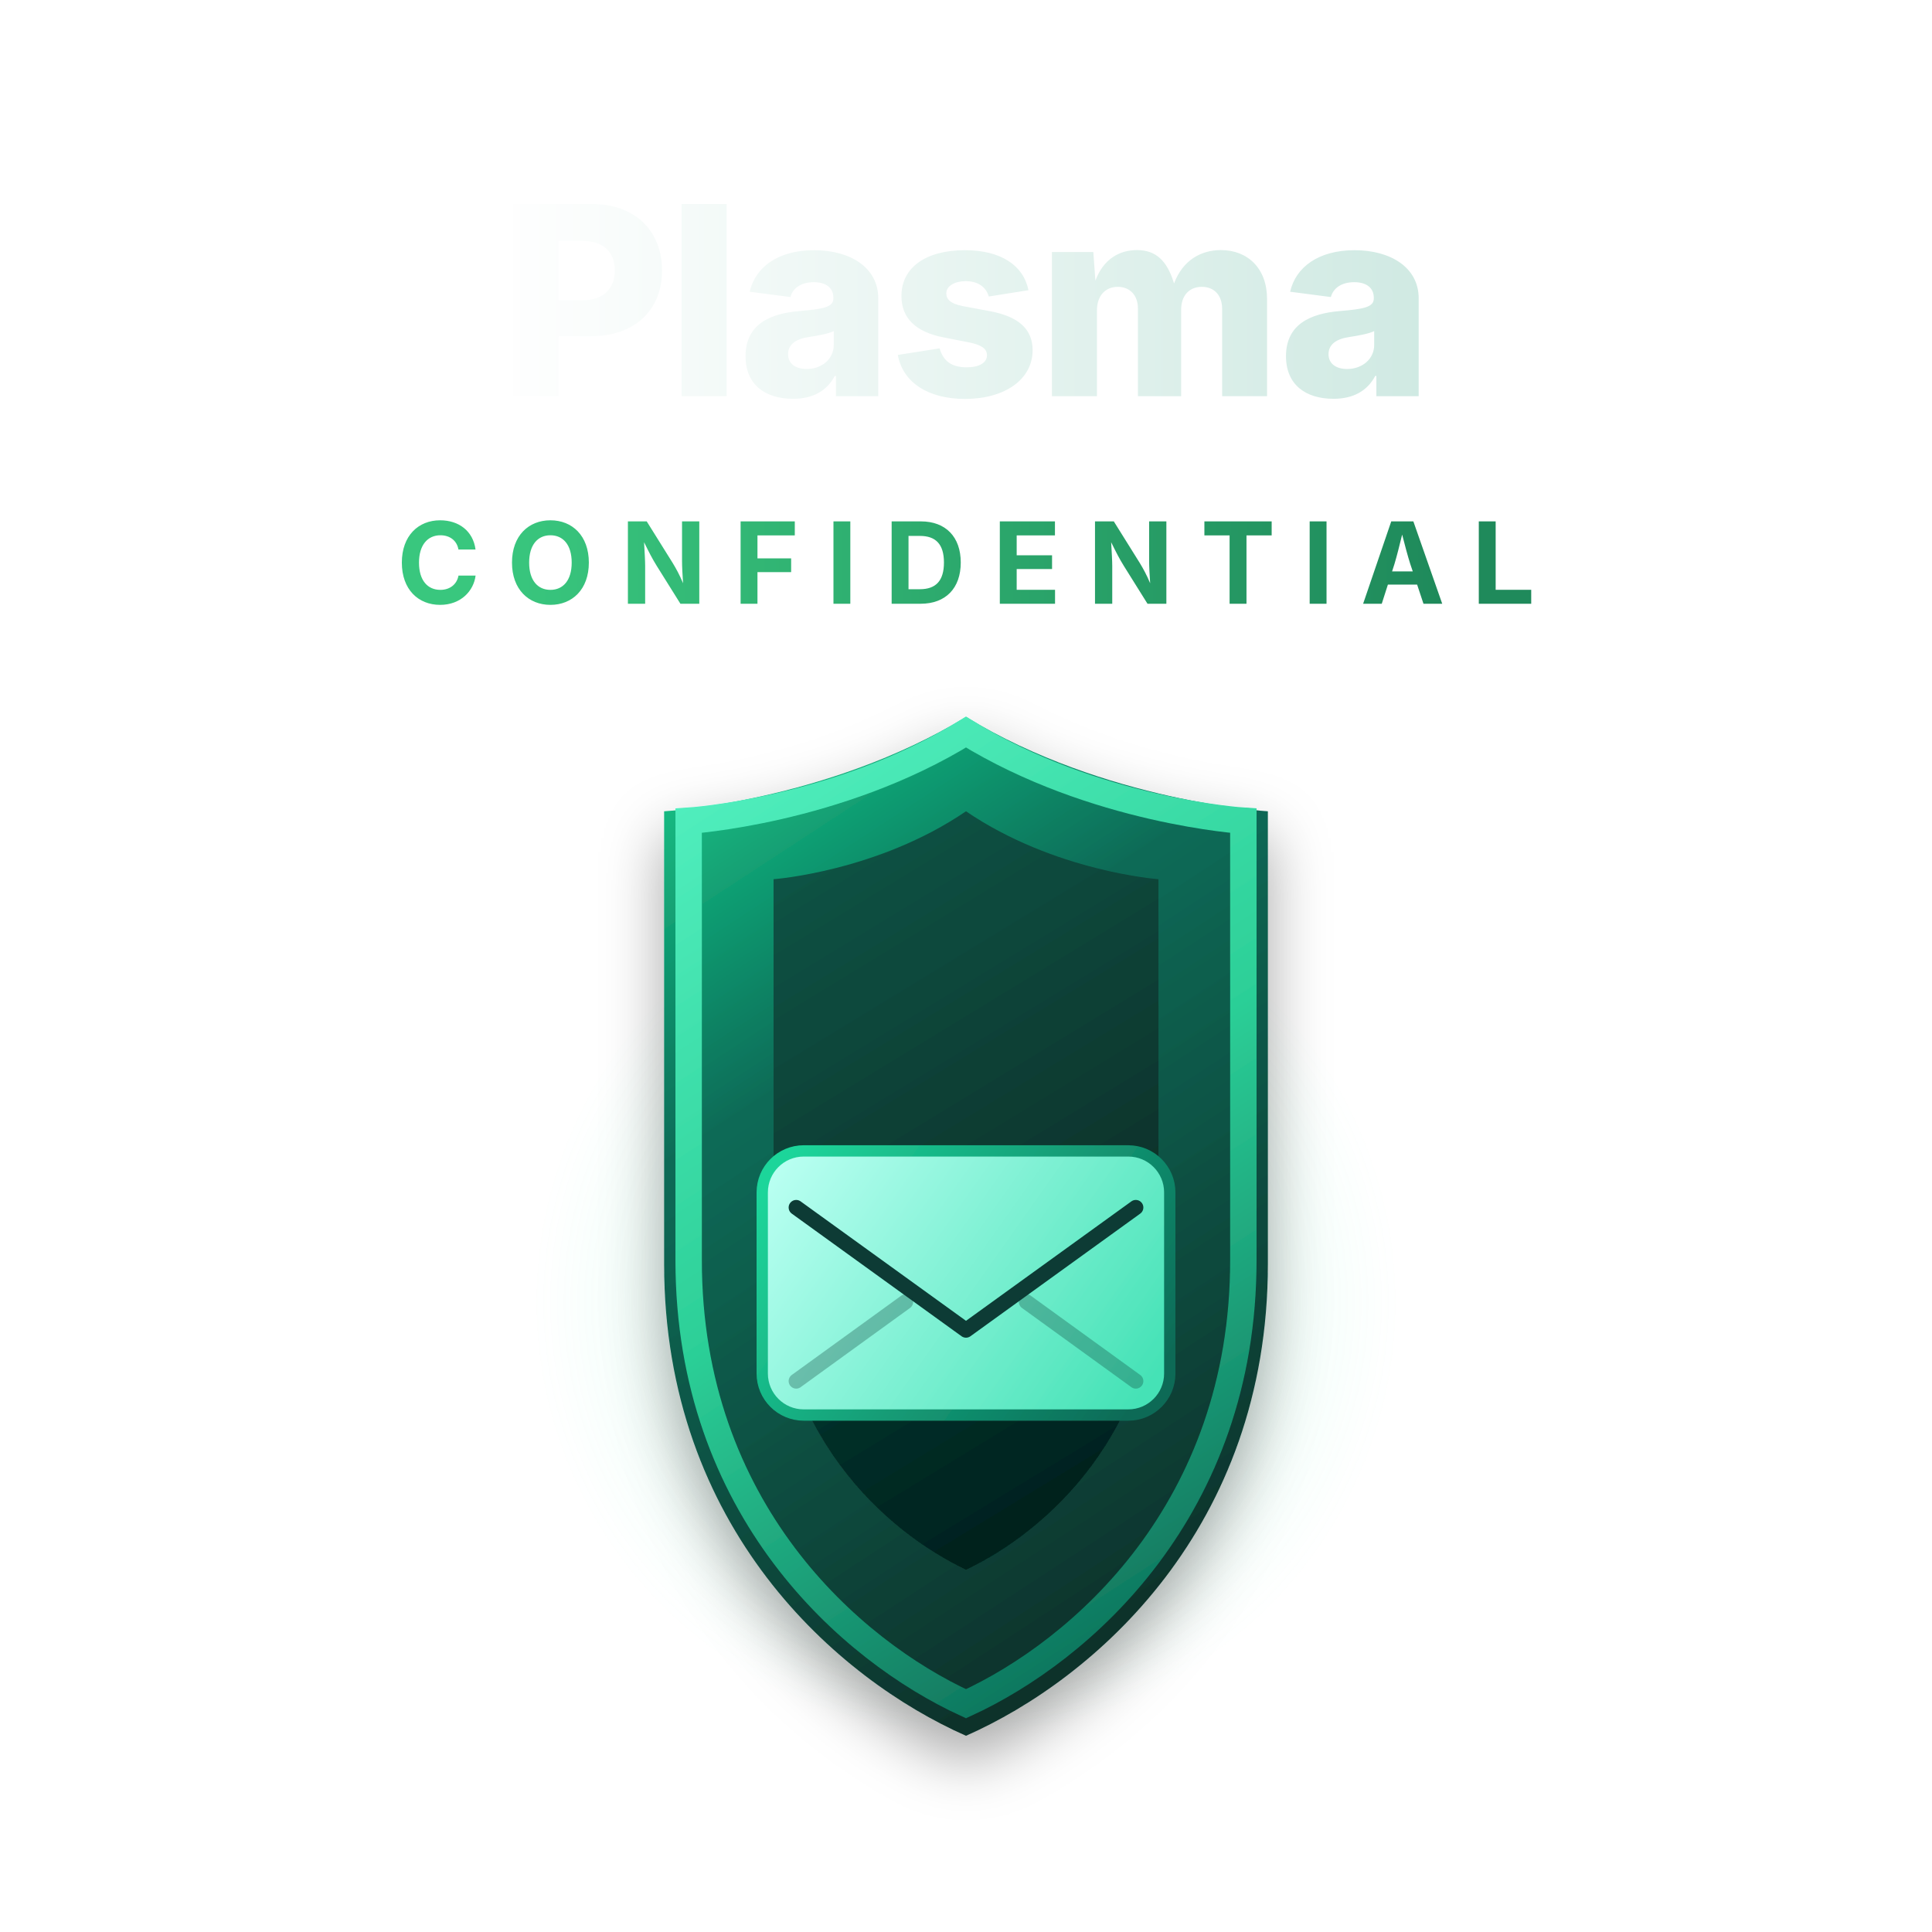
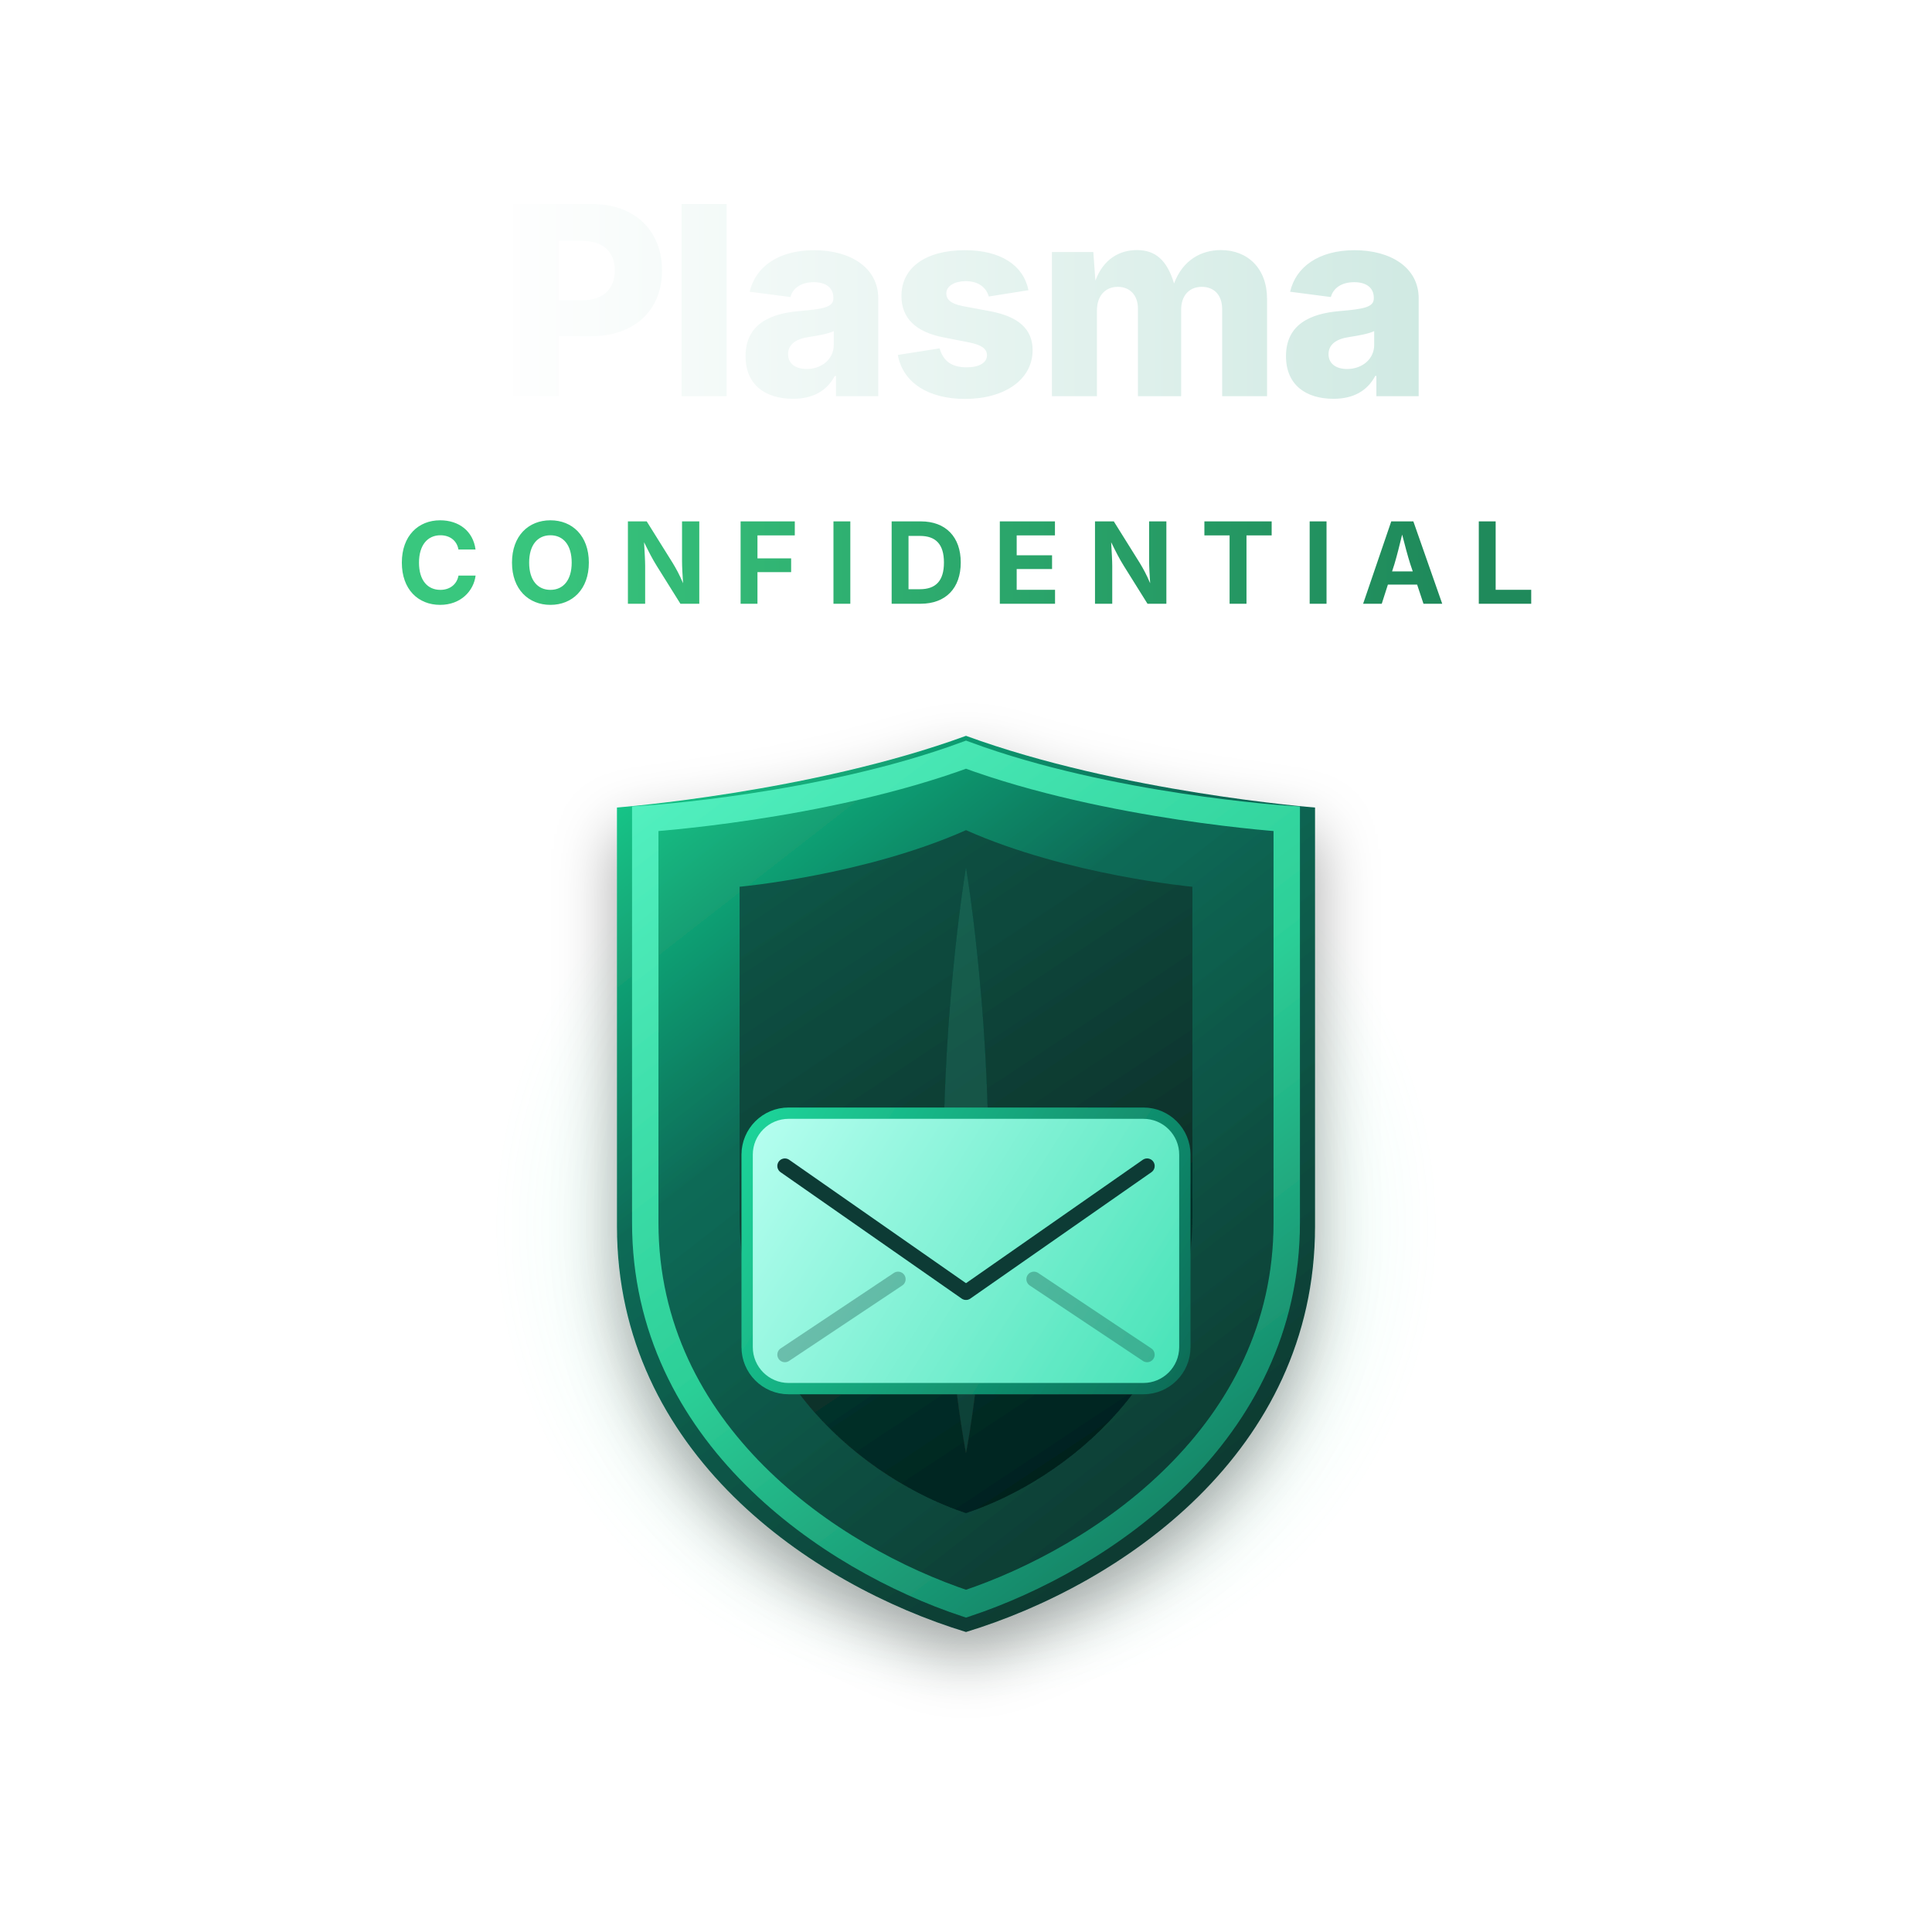
<svg xmlns="http://www.w3.org/2000/svg" width="1024" height="1024" viewBox="0 0 1024 1024" fill="none" role="img" aria-label="Plasma Confidential logo (transparent background)">
  <defs>
    <linearGradient id="plasmaText" x1="260" y1="160" x2="764" y2="160" gradientUnits="userSpaceOnUse">
      <stop offset="0" stop-color="#FFFFFF" />
      <stop offset="1" stop-color="#CFE9E2" />
    </linearGradient>
    <linearGradient id="confText" x1="260" y1="280" x2="764" y2="280" gradientUnits="userSpaceOnUse">
      <stop offset="0" stop-color="#39C77E" />
      <stop offset="1" stop-color="#1F8A5B" />
    </linearGradient>
-     <linearGradient id="shieldOuter" x1="350" y1="370" x2="674" y2="865" gradientUnits="userSpaceOnUse">
+     <linearGradient id="shieldOuter" x1="327" y1="390" x2="697" y2="865" gradientUnits="userSpaceOnUse">
      <stop offset="0" stop-color="#18D38F" />
      <stop offset="0.35" stop-color="#0B6B57" />
      <stop offset="1" stop-color="#062A25" />
    </linearGradient>
-     <linearGradient id="shieldInner" x1="390" y1="420" x2="634" y2="820" gradientUnits="userSpaceOnUse">
+     <linearGradient id="shieldInner" x1="392" y1="440" x2="632" y2="802" gradientUnits="userSpaceOnUse">
      <stop offset="0" stop-color="#0B5A4A" />
      <stop offset="1" stop-color="#041A18" />
    </linearGradient>
-     <linearGradient id="rim" x1="360" y1="390" x2="664" y2="860" gradientUnits="userSpaceOnUse">
+     <linearGradient id="rim" x1="342" y1="400" x2="682" y2="850" gradientUnits="userSpaceOnUse">
      <stop offset="0" stop-color="#55F2C2" />
      <stop offset="0.5" stop-color="#2CCF97" />
      <stop offset="1" stop-color="#0B6B57" />
    </linearGradient>
-     <radialGradient id="halo" cx="0" cy="0" r="1" gradientUnits="userSpaceOnUse" gradientTransform="translate(512 690) rotate(90) scale(230 230)">
+     <radialGradient id="halo" cx="0" cy="0" r="1" gradientUnits="userSpaceOnUse" gradientTransform="translate(512 650) rotate(90) scale(250 250)">
      <stop offset="0" stop-color="#49F2B6" stop-opacity="0.30" />
      <stop offset="0.6" stop-color="#49F2B6" stop-opacity="0.10" />
      <stop offset="1" stop-color="#49F2B6" stop-opacity="0" />
    </radialGradient>
-     <linearGradient id="envFill" x1="420" y1="610" x2="604" y2="740" gradientUnits="userSpaceOnUse">
+     <linearGradient id="envFill" x1="396" y1="590" x2="628" y2="736" gradientUnits="userSpaceOnUse">
      <stop offset="0" stop-color="#B8FFF1" />
      <stop offset="1" stop-color="#45E2B6" />
    </linearGradient>
-     <linearGradient id="envStroke" x1="420" y1="610" x2="604" y2="740" gradientUnits="userSpaceOnUse">
+     <linearGradient id="envStroke" x1="396" y1="590" x2="628" y2="736" gradientUnits="userSpaceOnUse">
      <stop offset="0" stop-color="#1ED59A" />
      <stop offset="1" stop-color="#0B6B57" />
    </linearGradient>
    <filter id="shadow" x="-30%" y="-30%" width="160%" height="160%">
      <feDropShadow dx="0" dy="14" stdDeviation="16" flood-color="#000000" flood-opacity="0.35" />
    </filter>
  </defs>
  <text x="512" y="210" text-anchor="middle" font-family="Inter, ui-sans-serif, system-ui, -apple-system, Segoe UI, Roboto, Helvetica, Arial" font-size="140" font-weight="800" letter-spacing="-2" fill="url(#plasmaText)">
    Plasma
  </text>
  <text x="512" y="320" text-anchor="middle" font-family="Inter, ui-sans-serif, system-ui, -apple-system, Segoe UI, Roboto, Helvetica, Arial" font-size="60" font-weight="700" letter-spacing="14" fill="url(#confText)">
    CONFIDENTIAL
  </text>
-   <circle cx="512" cy="690" r="230" fill="url(#halo)" />
+   <circle cx="512" cy="650" r="250" fill="url(#halo)" />
  <g filter="url(#shadow)">
-     <path d="M512 380              C438 425 352 430 352 430              V670              C352 810 444 890 512 920              C580 890 672 810 672 670              V430              C672 430 586 425 512 380 Z" fill="url(#shieldOuter)" />
-     <path d="M512 388              C444 430 365 435 365 435              V668              C365 800 451 875 512 903              C573 875 659 800 659 668              V435              C659 435 580 430 512 388 Z" fill="none" stroke="url(#rim)" stroke-width="14" />
-     <path d="M512 430              C465 462 410 466 410 466              V665              C410 760 470 812 512 832              C554 812 614 760 614 665              V466              C614 466 559 462 512 430 Z" fill="url(#shieldInner)" />
+     <path d="M512 390              C430 420 327 428 327 428              V650              C327 770 430 840 512 865              C594 840 697 770 697 650              V428              C697 428 594 420 512 390 Z" fill="url(#shieldOuter)" />
+     <path d="M512 400              C436 428 342 434 342 434              V648              C342 760 440 826 512 850              C584 826 682 760 682 648              V434              C682 434 588 428 512 400 Z" fill="none" stroke="url(#rim)" stroke-width="14" />
+     <path d="M512 440              C458 464 392 470 392 470              V645              C392 730 458 784 512 802              C566 784 632 730 632 645              V470              C632 470 566 464 512 440 Z" fill="url(#shieldInner)" />
+     <path d="M512 460              C512 460 524 530 524 620              C524 710 512 770 512 770              C512 770 500 710 500 620              C500 530 512 460 512 460 Z" fill="#69F7C9" opacity="0.12" />
    <g>
-       <rect x="404" y="610" width="216" height="140" rx="22" fill="url(#envFill)" stroke="url(#envStroke)" stroke-width="6" />
-       <path d="M422 640 L512 705 L602 640" stroke="#073A34" stroke-width="8" stroke-linecap="round" stroke-linejoin="round" />
-       <path d="M422 732 L480 690" stroke="#073A34" stroke-width="8" stroke-linecap="round" opacity="0.3" />
-       <path d="M602 732 L544 690" stroke="#073A34" stroke-width="8" stroke-linecap="round" opacity="0.3" />
+       <rect x="396" y="590" width="232" height="146" rx="22" fill="url(#envFill)" stroke="url(#envStroke)" stroke-width="6" />
+       <path d="M416 618 L512 685 L608 618" stroke="#073A34" stroke-width="8" stroke-linecap="round" stroke-linejoin="round" />
+       <path d="M416 718 L476 678" stroke="#073A34" stroke-width="8" stroke-linecap="round" opacity="0.3" />
+       <path d="M608 718 L548 678" stroke="#073A34" stroke-width="8" stroke-linecap="round" opacity="0.3" />
    </g>
  </g>
</svg>
